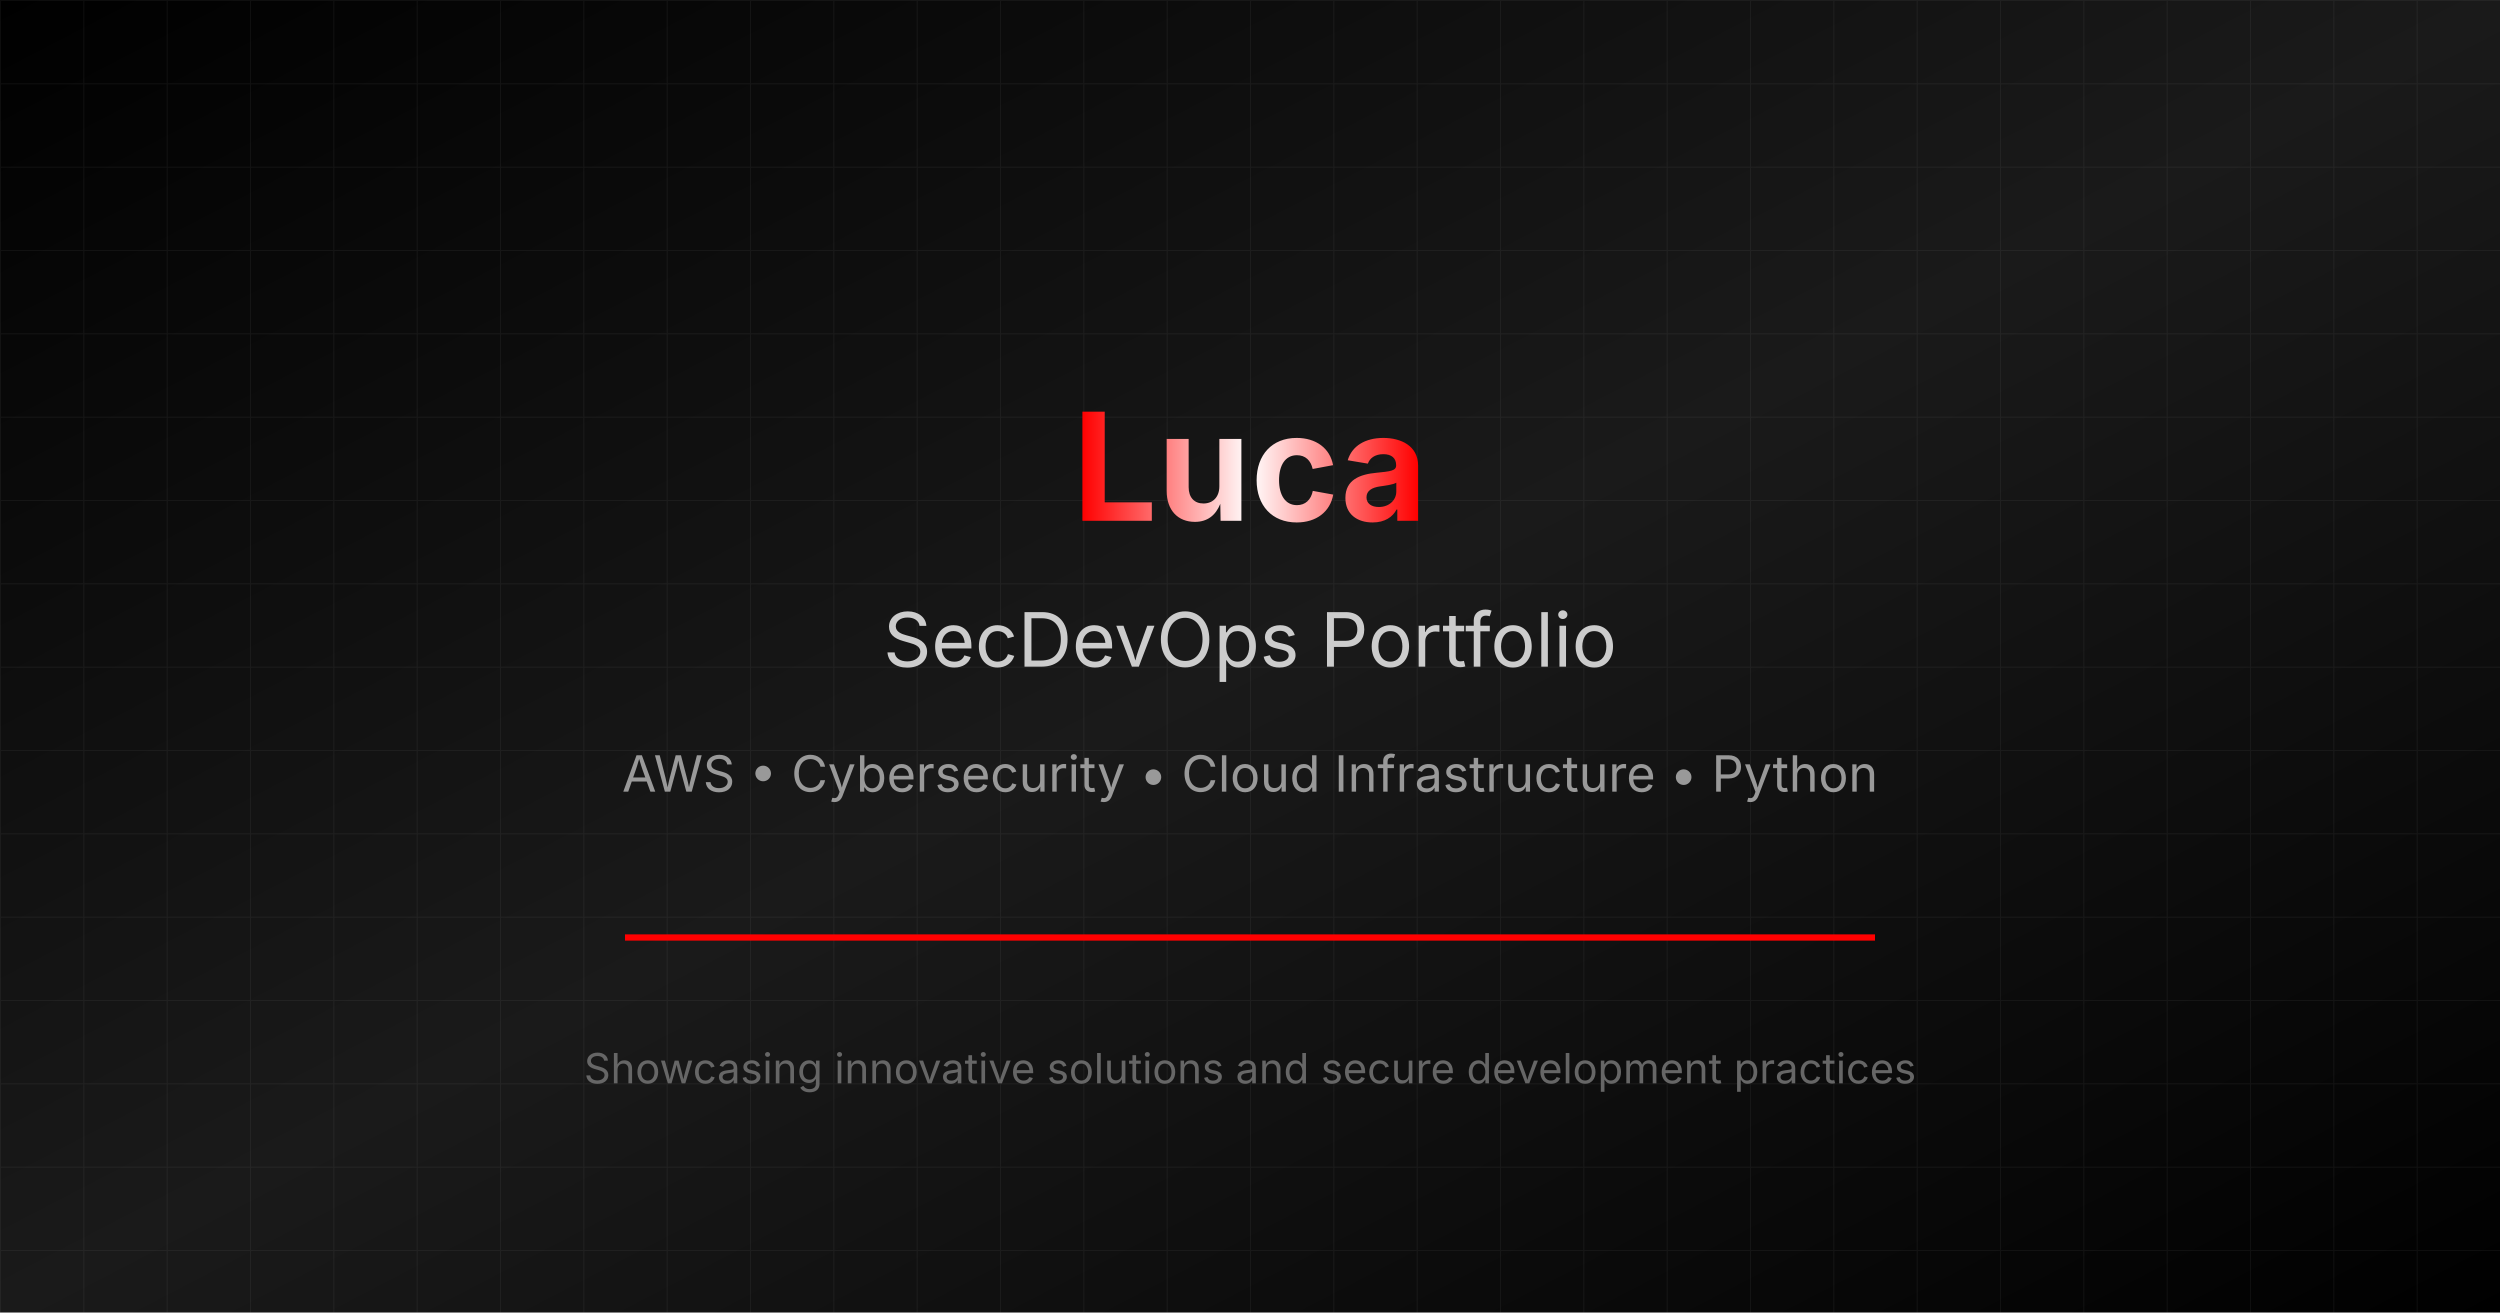
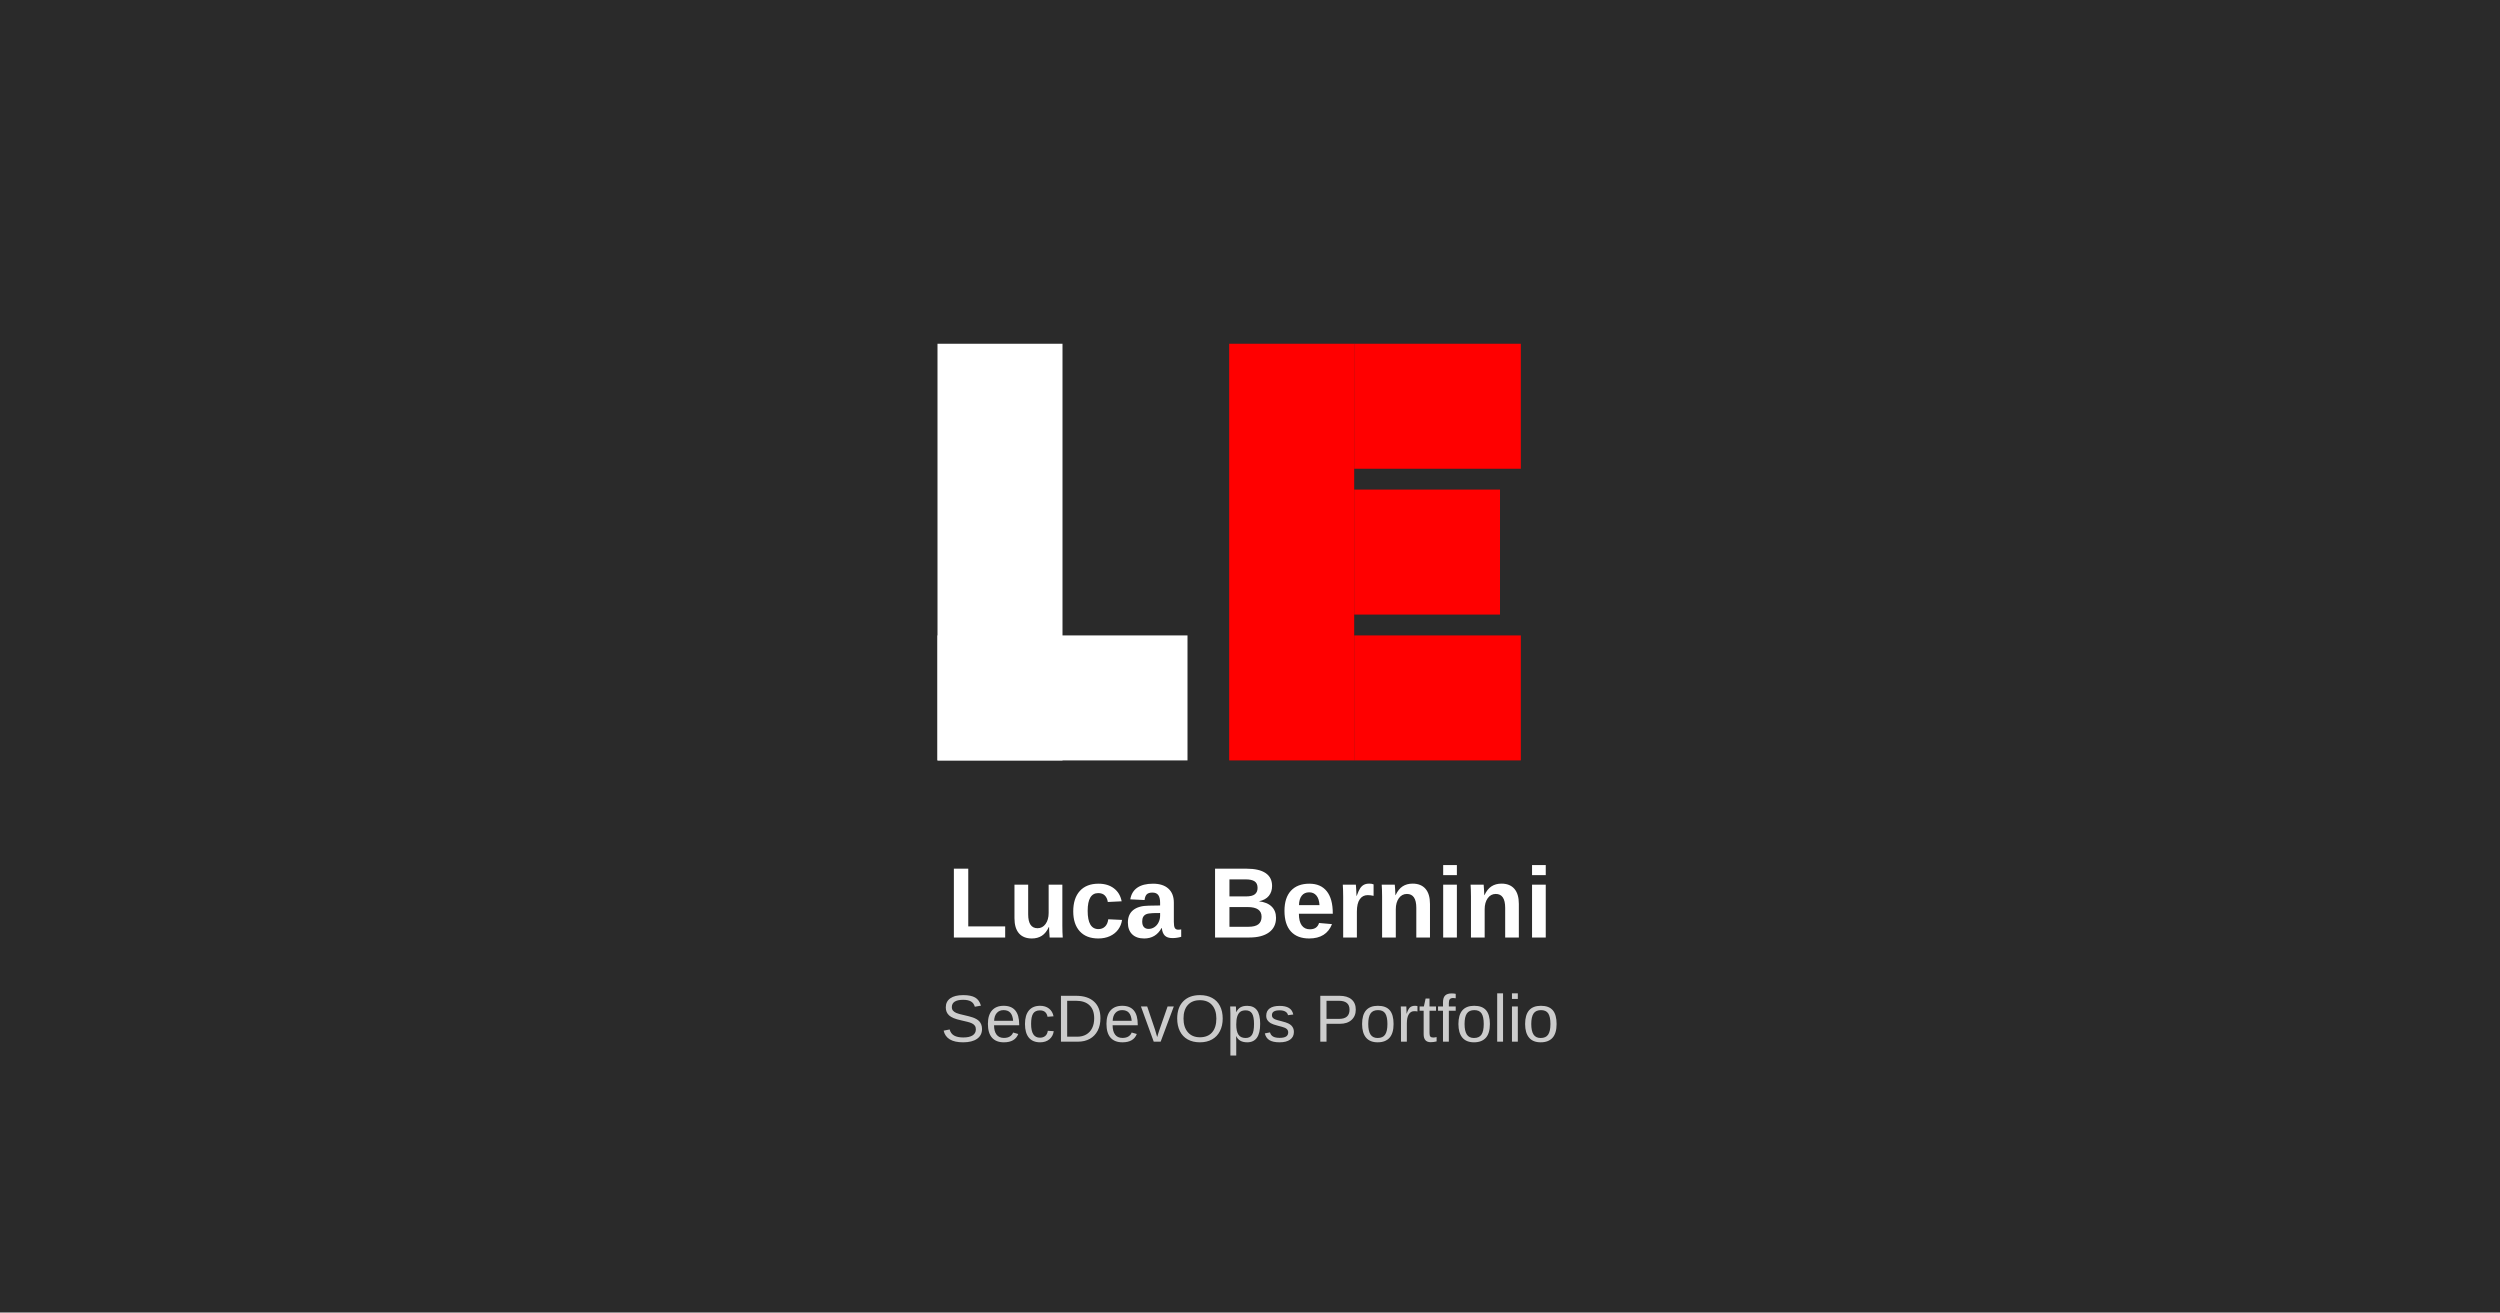
- <svg xmlns="http://www.w3.org/2000/svg" width="1200" height="630">
-   <defs>
-     <linearGradient id="bgGrad" x1="0%" y1="0%" x2="100%" y2="100%">
-       <stop offset="0%" style="stop-color:#000000;stop-opacity:1" />
-       <stop offset="50%" style="stop-color:#1A1A1A;stop-opacity:1" />
-       <stop offset="100%" style="stop-color:#000000;stop-opacity:1" />
-     </linearGradient>
-     <linearGradient id="textGrad" x1="0%" y1="0%" x2="100%" y2="0%">
-       <stop offset="0%" style="stop-color:#FF0000;stop-opacity:1" />
-       <stop offset="50%" style="stop-color:#FFFFFF;stop-opacity:1" />
-       <stop offset="100%" style="stop-color:#FF0000;stop-opacity:1" />
-     </linearGradient>
-   </defs>
-   <rect width="100%" height="100%" fill="url(#bgGrad)" />
-   <defs>
-     <pattern id="grid" width="40" height="40" patternUnits="userSpaceOnUse">
-       <path d="M 40 0 L 0 0 0 40" fill="none" stroke="rgba(255,255,255,0.05)" stroke-width="1" />
-     </pattern>
-   </defs>
-   <rect width="100%" height="100%" fill="url(#grid)" />
-   <text x="600" y="250" font-family="Inter, Arial, sans-serif" font-size="72" font-weight="bold" fill="url(#textGrad)" text-anchor="middle">Luca</text>
-   <text x="600" y="320" font-family="Inter, Arial, sans-serif" font-size="36" fill="#CCCCCC" text-anchor="middle">SecDevOps Portfolio</text>
-   <text x="600" y="380" font-family="Inter, Arial, sans-serif" font-size="24" fill="#999999" text-anchor="middle">AWS • Cybersecurity • Cloud Infrastructure • Python</text>
-   <line x1="300" y1="450" x2="900" y2="450" stroke="#FF0000" stroke-width="3" />
-   <text x="600" y="520" font-family="Inter, Arial, sans-serif" font-size="20" fill="#666666" text-anchor="middle">Showcasing innovative solutions and secure development practices</text>
+ <svg xmlns="http://www.w3.org/2000/svg" width="1200" height="630" viewBox="0 0 1200 630" fill="none">
+   <rect width="1200" height="630" fill="#2A2A2A" />
+   <g transform="translate(450, 165)">
+     <rect x="0" y="0" width="60" height="200" fill="white" />
+     <rect x="0" y="140" width="120" height="60" fill="white" />
+     <g transform="translate(140, 0)">
+       <rect x="0" y="0" width="60" height="200" fill="#FF0000" />
+       <rect x="60" y="0" width="80" height="60" fill="#FF0000" />
+       <rect x="60" y="70" width="70" height="60" fill="#FF0000" />
+       <rect x="60" y="140" width="80" height="60" fill="#FF0000" />
+     </g>
+   </g>
+   <text x="600" y="450" text-anchor="middle" fill="white" font-family="Arial, sans-serif" font-size="48" font-weight="bold">Luca Bernini</text>
+   <text x="600" y="500" text-anchor="middle" fill="#CCCCCC" font-family="Arial, sans-serif" font-size="32">SecDevOps Portfolio</text>
</svg>
